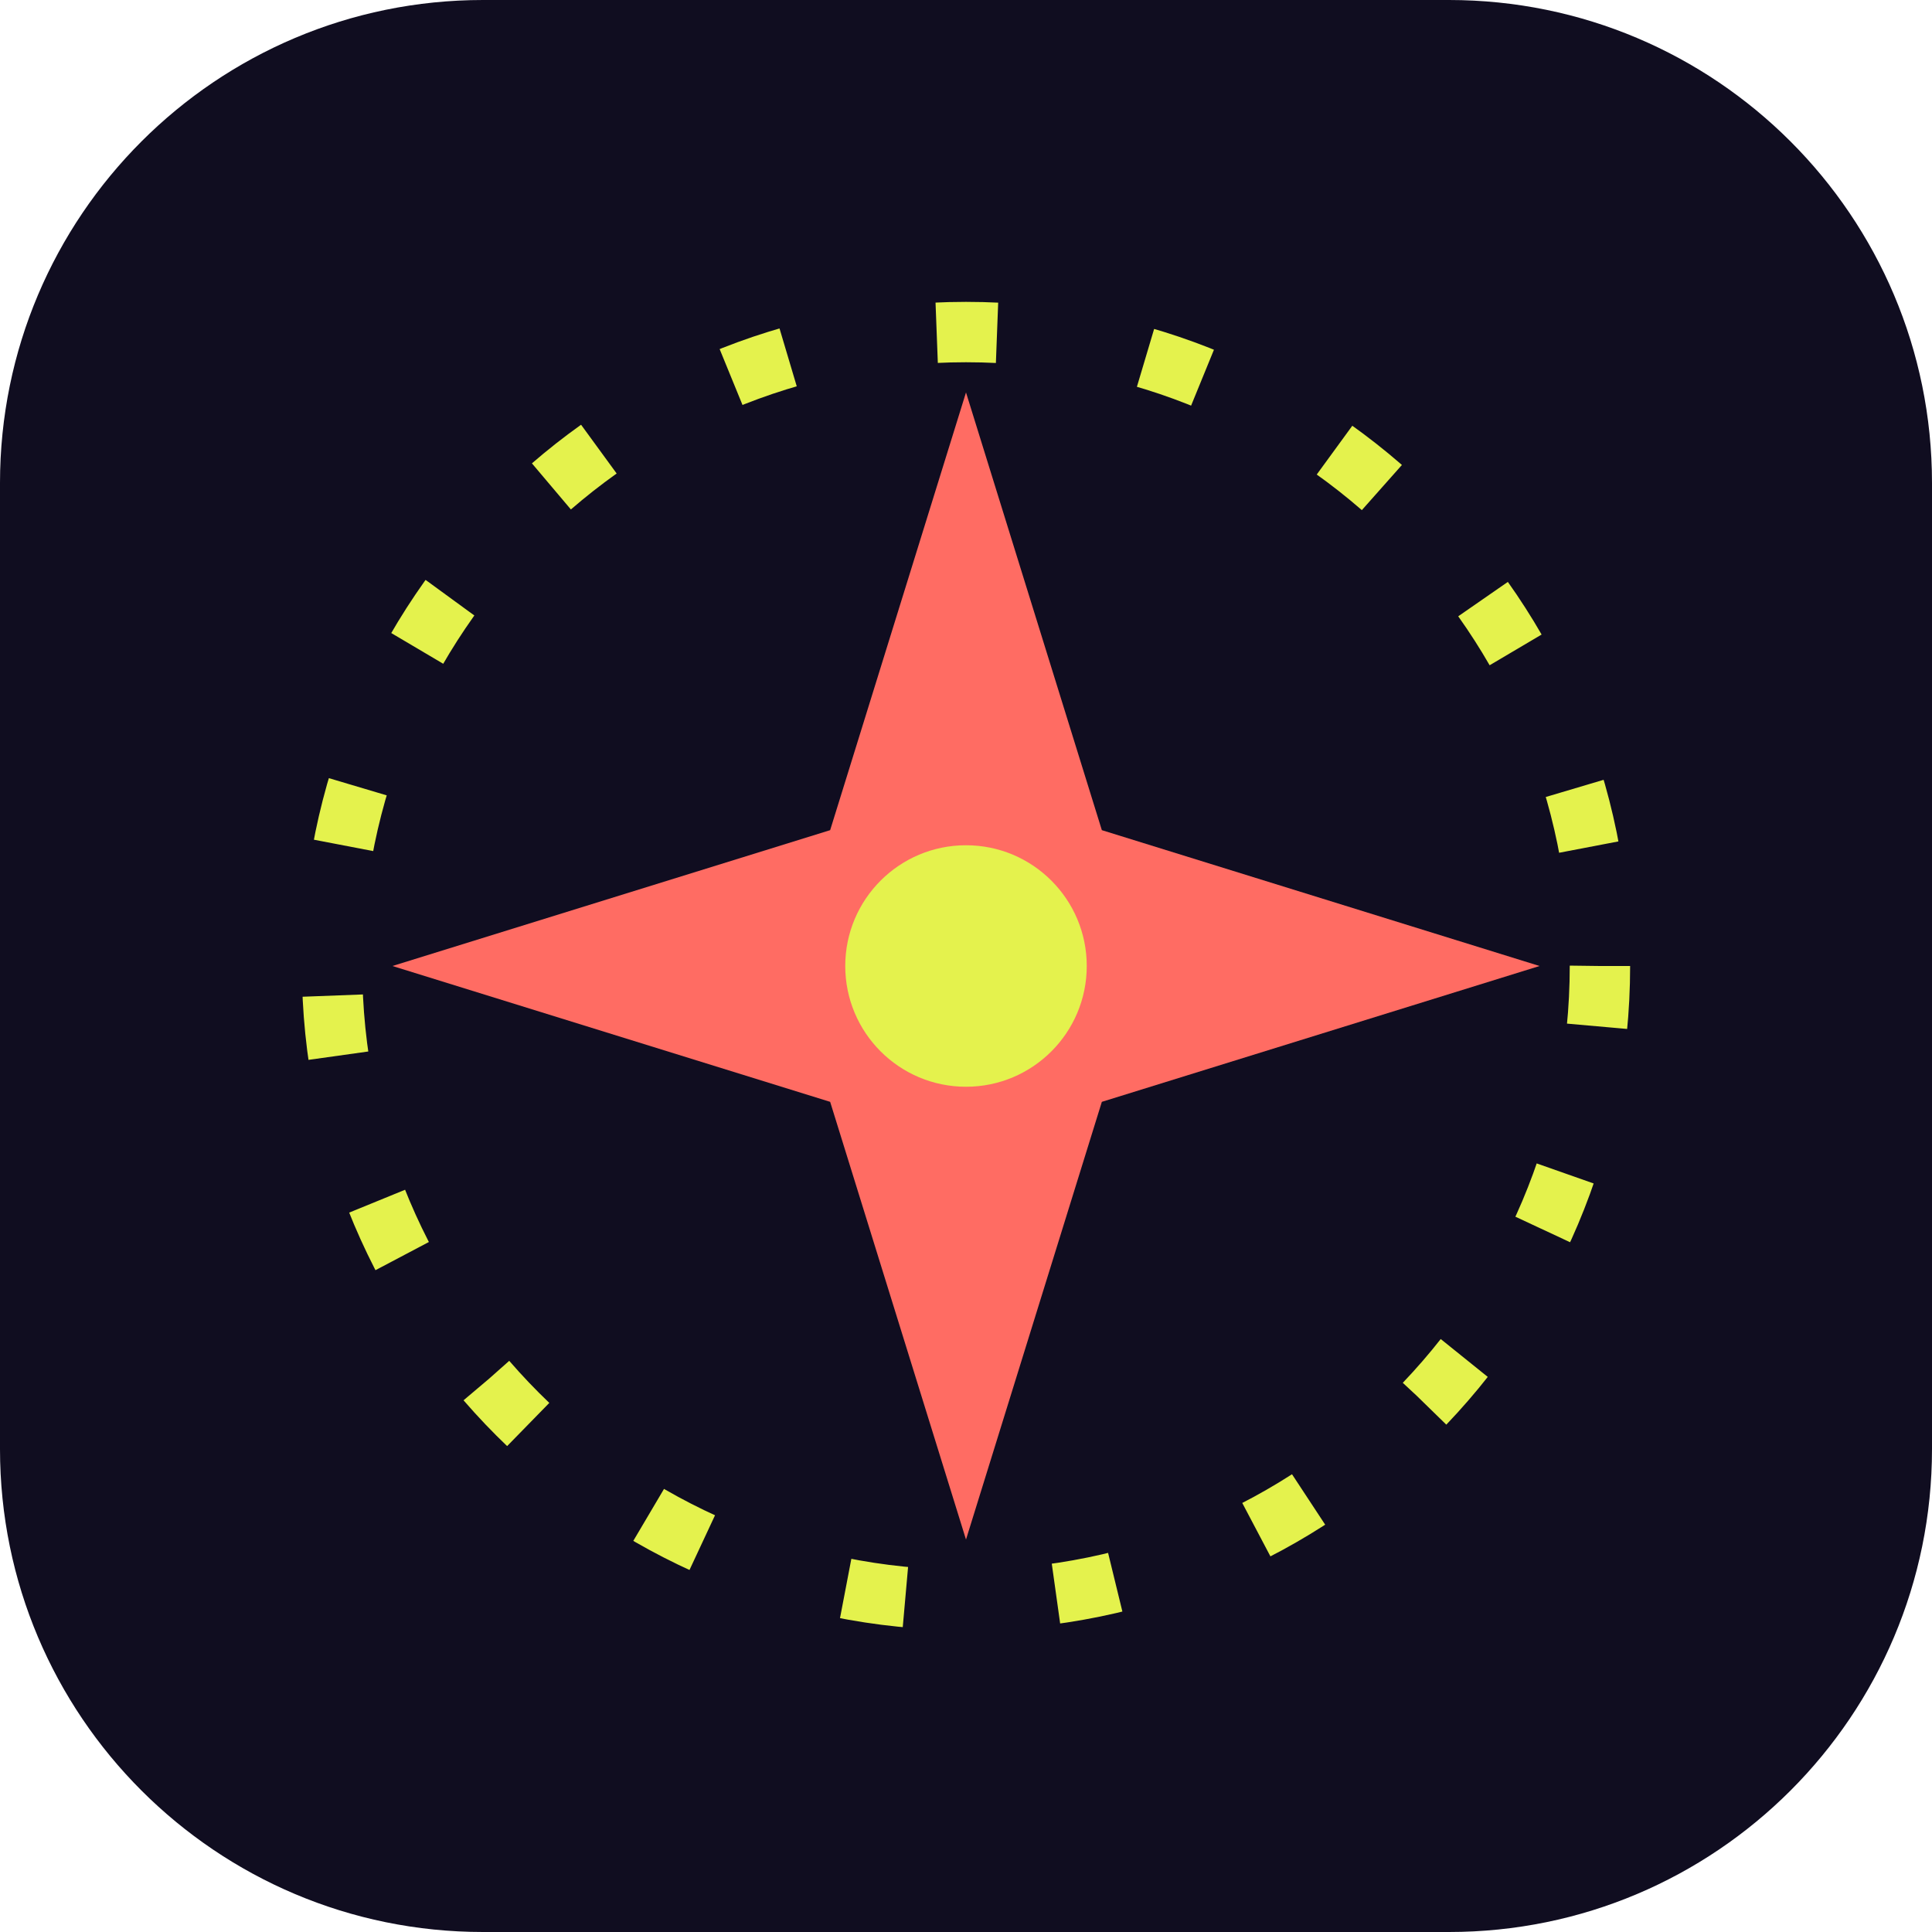
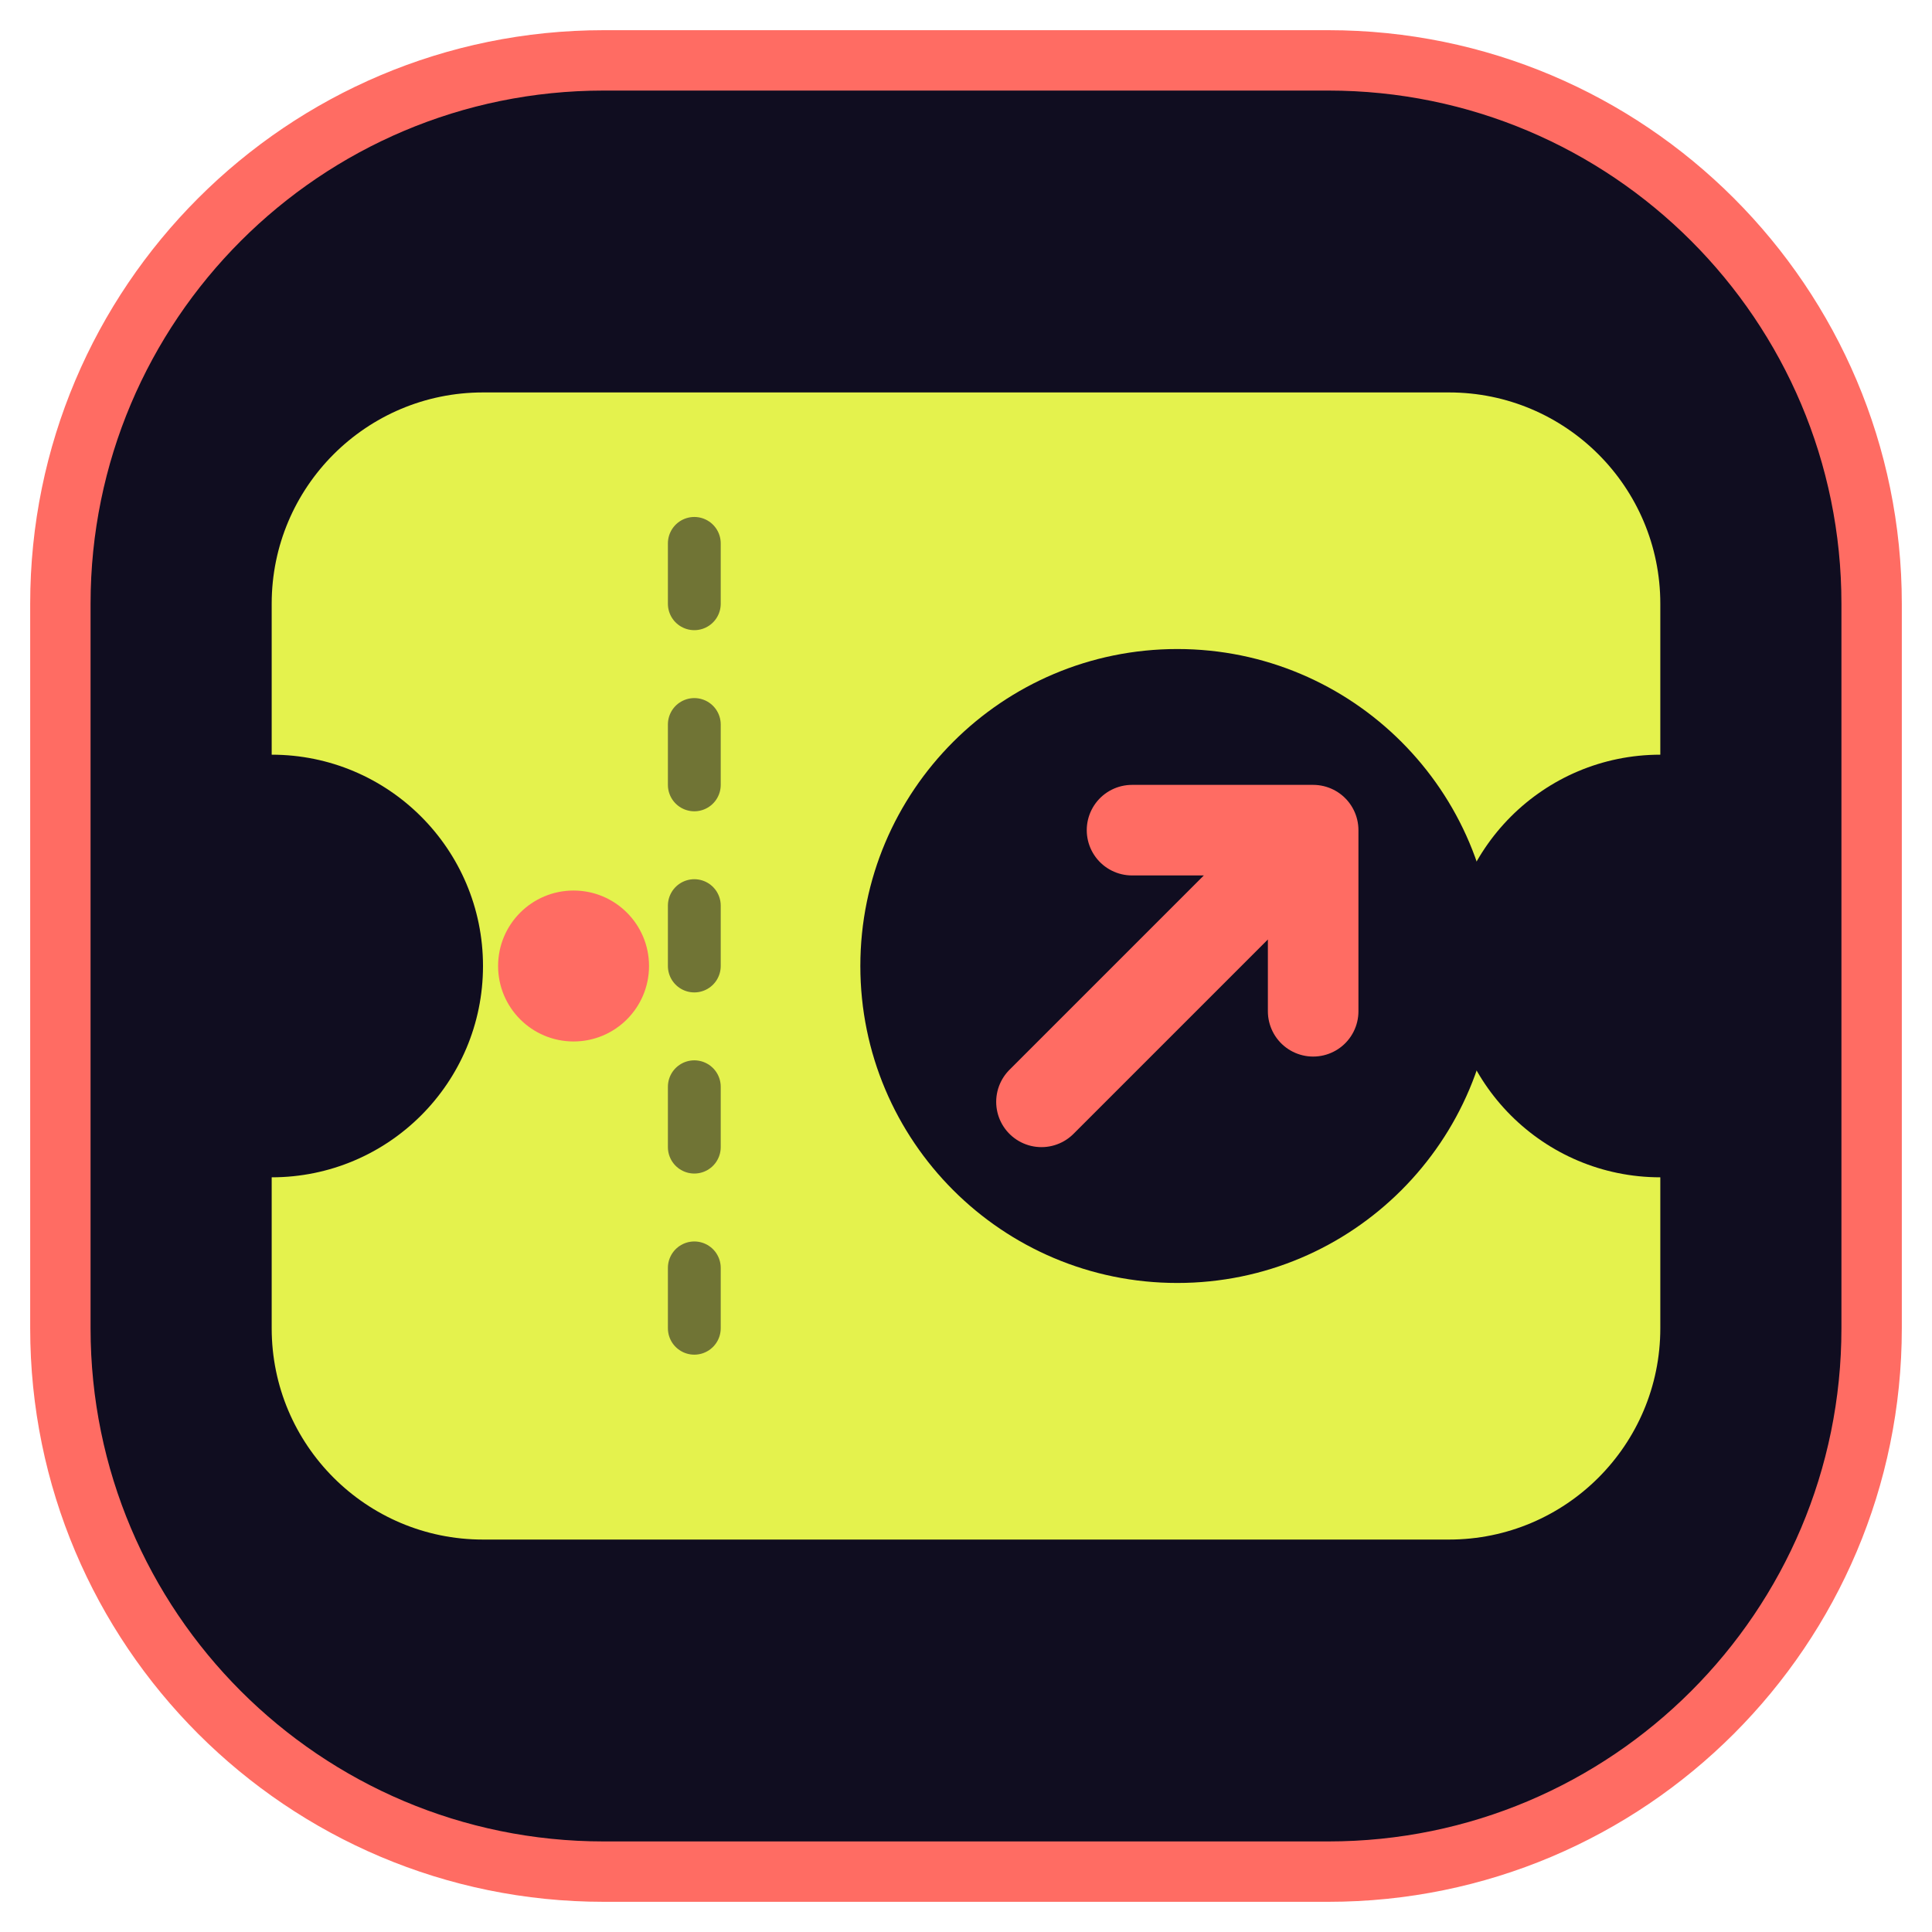
<svg xmlns="http://www.w3.org/2000/svg" viewBox="0 0 64 64">
-   <rect width="64" height="64" rx="16" fill="#100d20" />
-   <circle cx="32" cy="32" r="21" fill="none" stroke="#e4f24d" stroke-width="2" stroke-dasharray="2 5" />
-   <path d="m32 13 4.5 14.5L51 32l-14.5 4.5L32 51l-4.5-14.5L13 32l14.5-4.5z" fill="#ff6c63" />
-   <circle cx="32" cy="32" r="4" fill="#e4f24d" />
+   <rect x="2" y="2" width="60" height="60" rx="18" fill="#100d20" stroke="#ff6c63" stroke-width="2" />
+   <path d="M16 13h32a7 7 0 0 1 7 7v5a7 7 0 0 0 0 14v5a7 7 0 0 1-7 7H16a7 7 0 0 1-7-7v-5a7 7 0 0 0 0-14v-5a7 7 0 0 1 7-7Z" fill="#e4f24d" />
+   <path d="M23 18v28" stroke="#100d20" stroke-width="1.75" stroke-linecap="round" stroke-dasharray="2 4" opacity=".55" />
+   <circle cx="19" cy="32" r="2.5" fill="#ff6c63" />
+   <circle cx="39" cy="32" r="10.5" fill="#100d20" />
+   <path d="m34.5 36.5 9-9m-6 0h6v6" fill="none" stroke="#ff6c63" stroke-width="3" stroke-linecap="round" stroke-linejoin="round" />
</svg>
